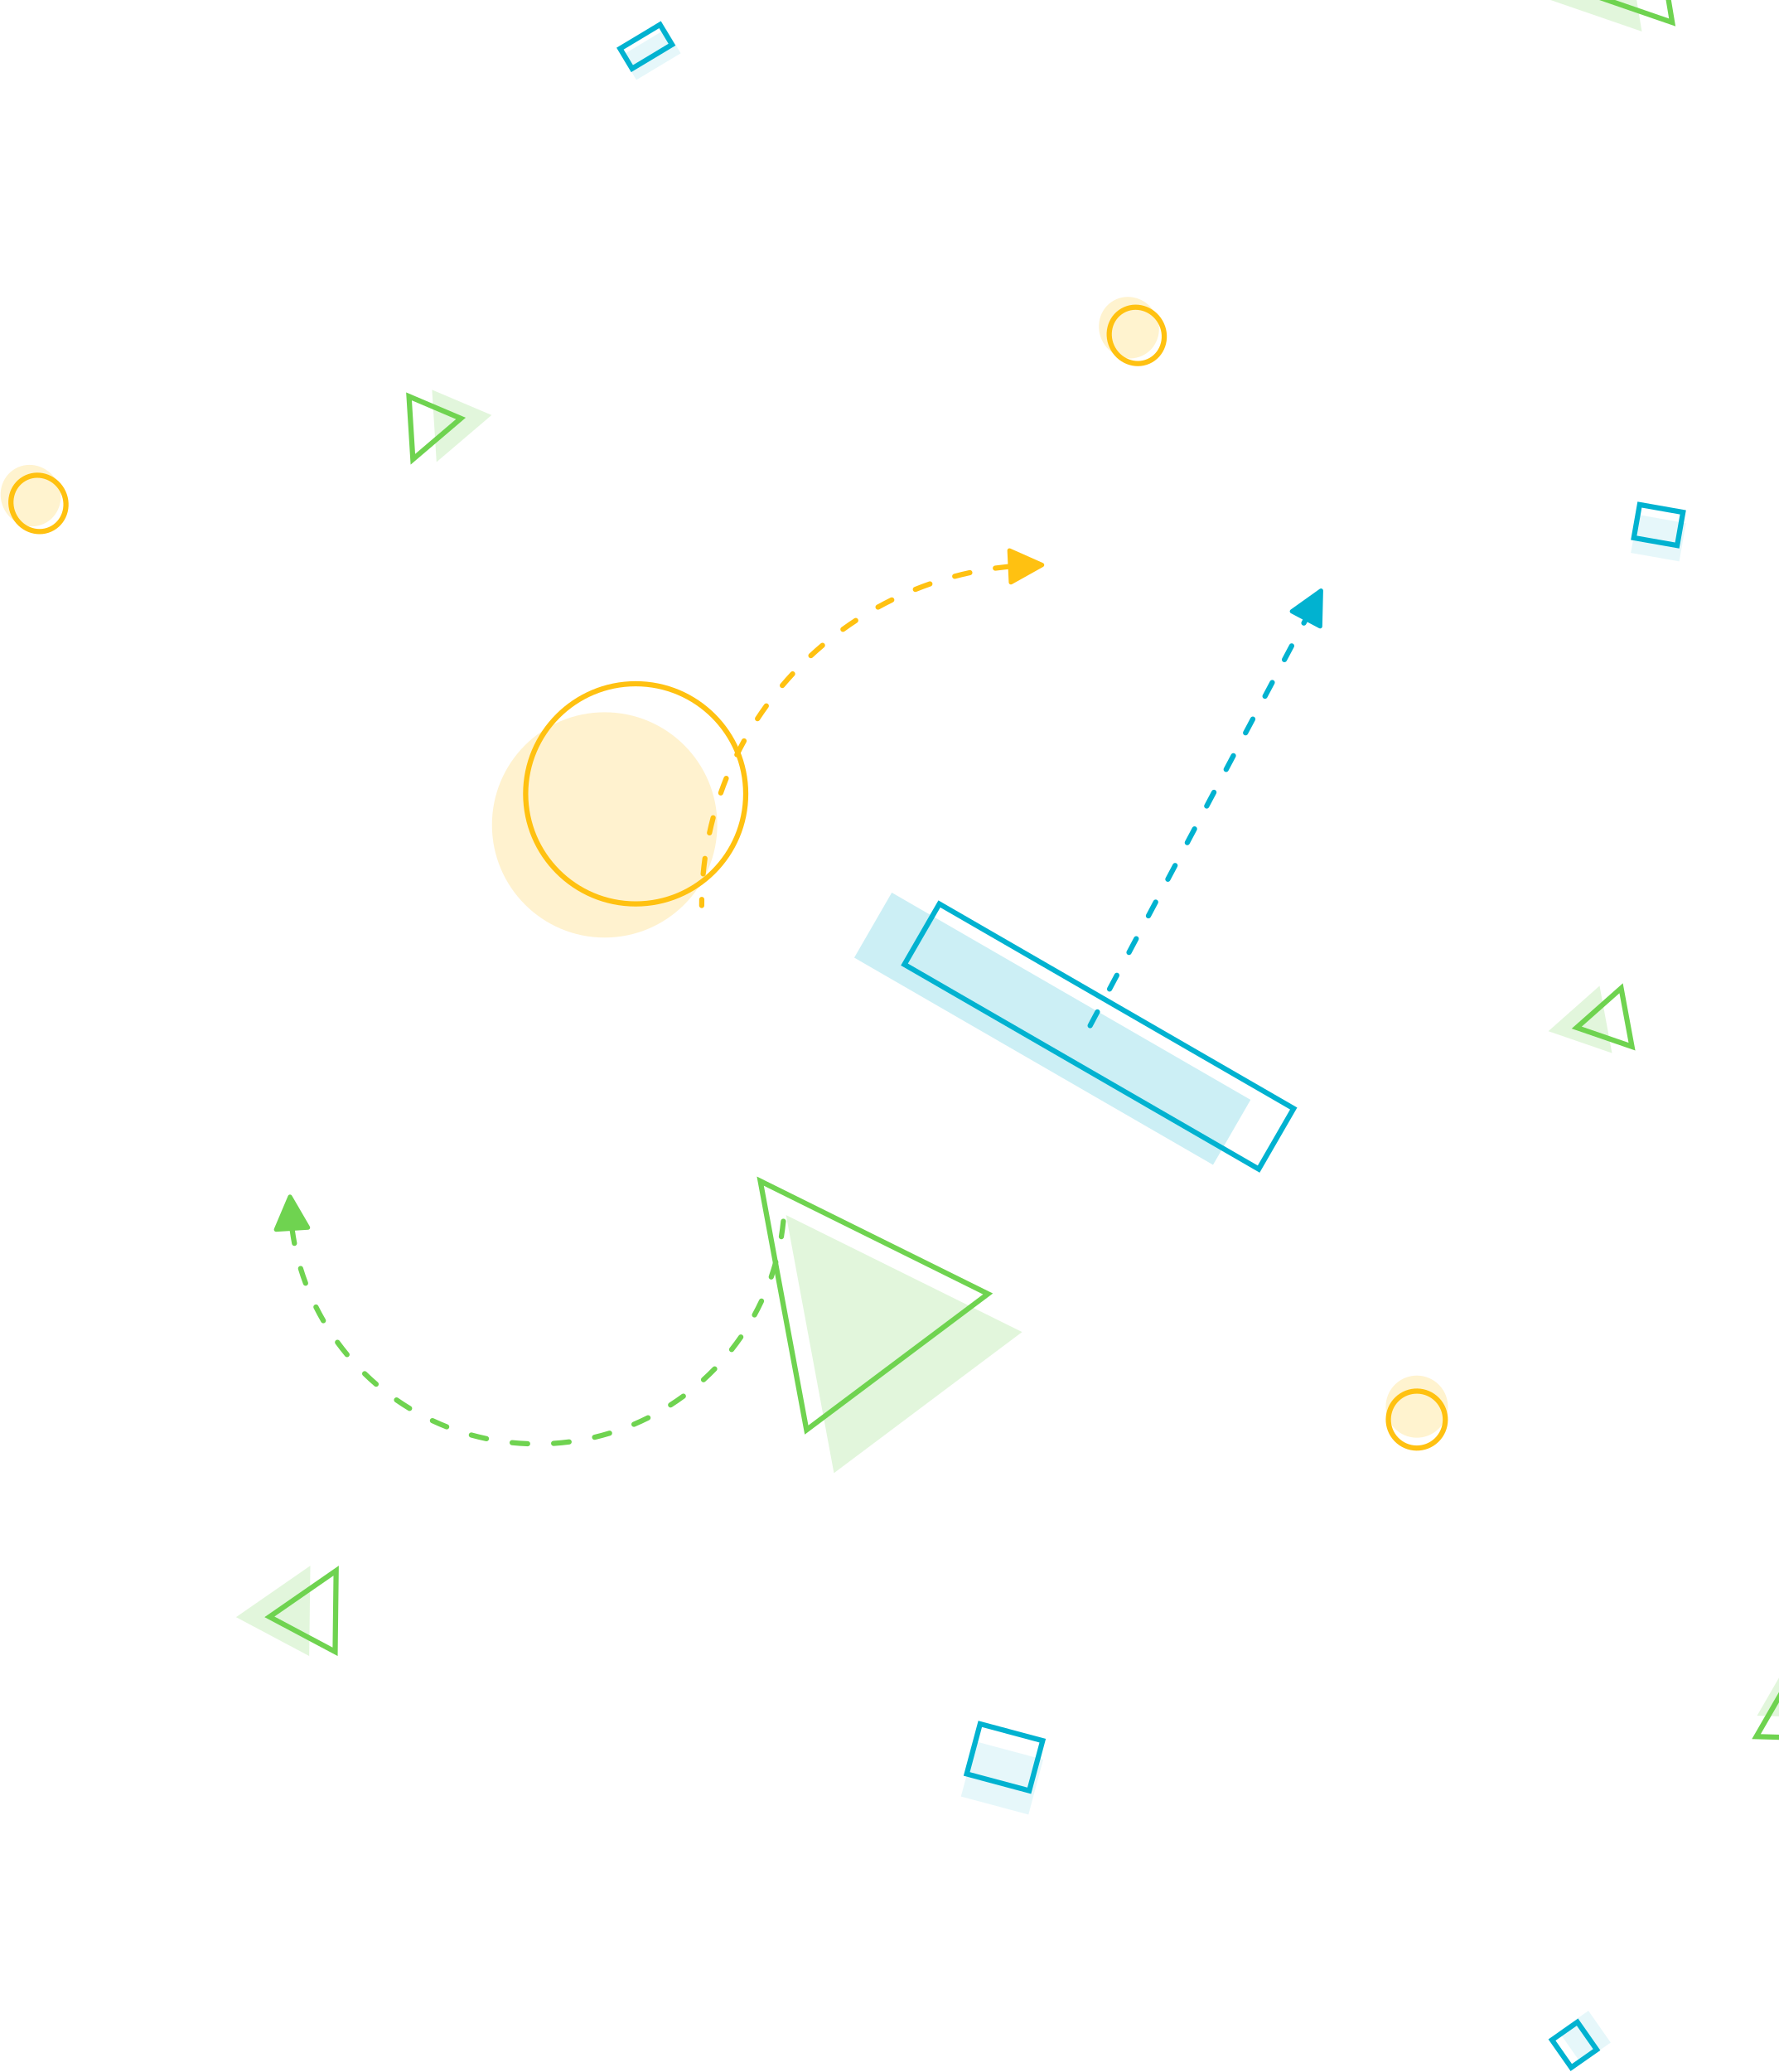
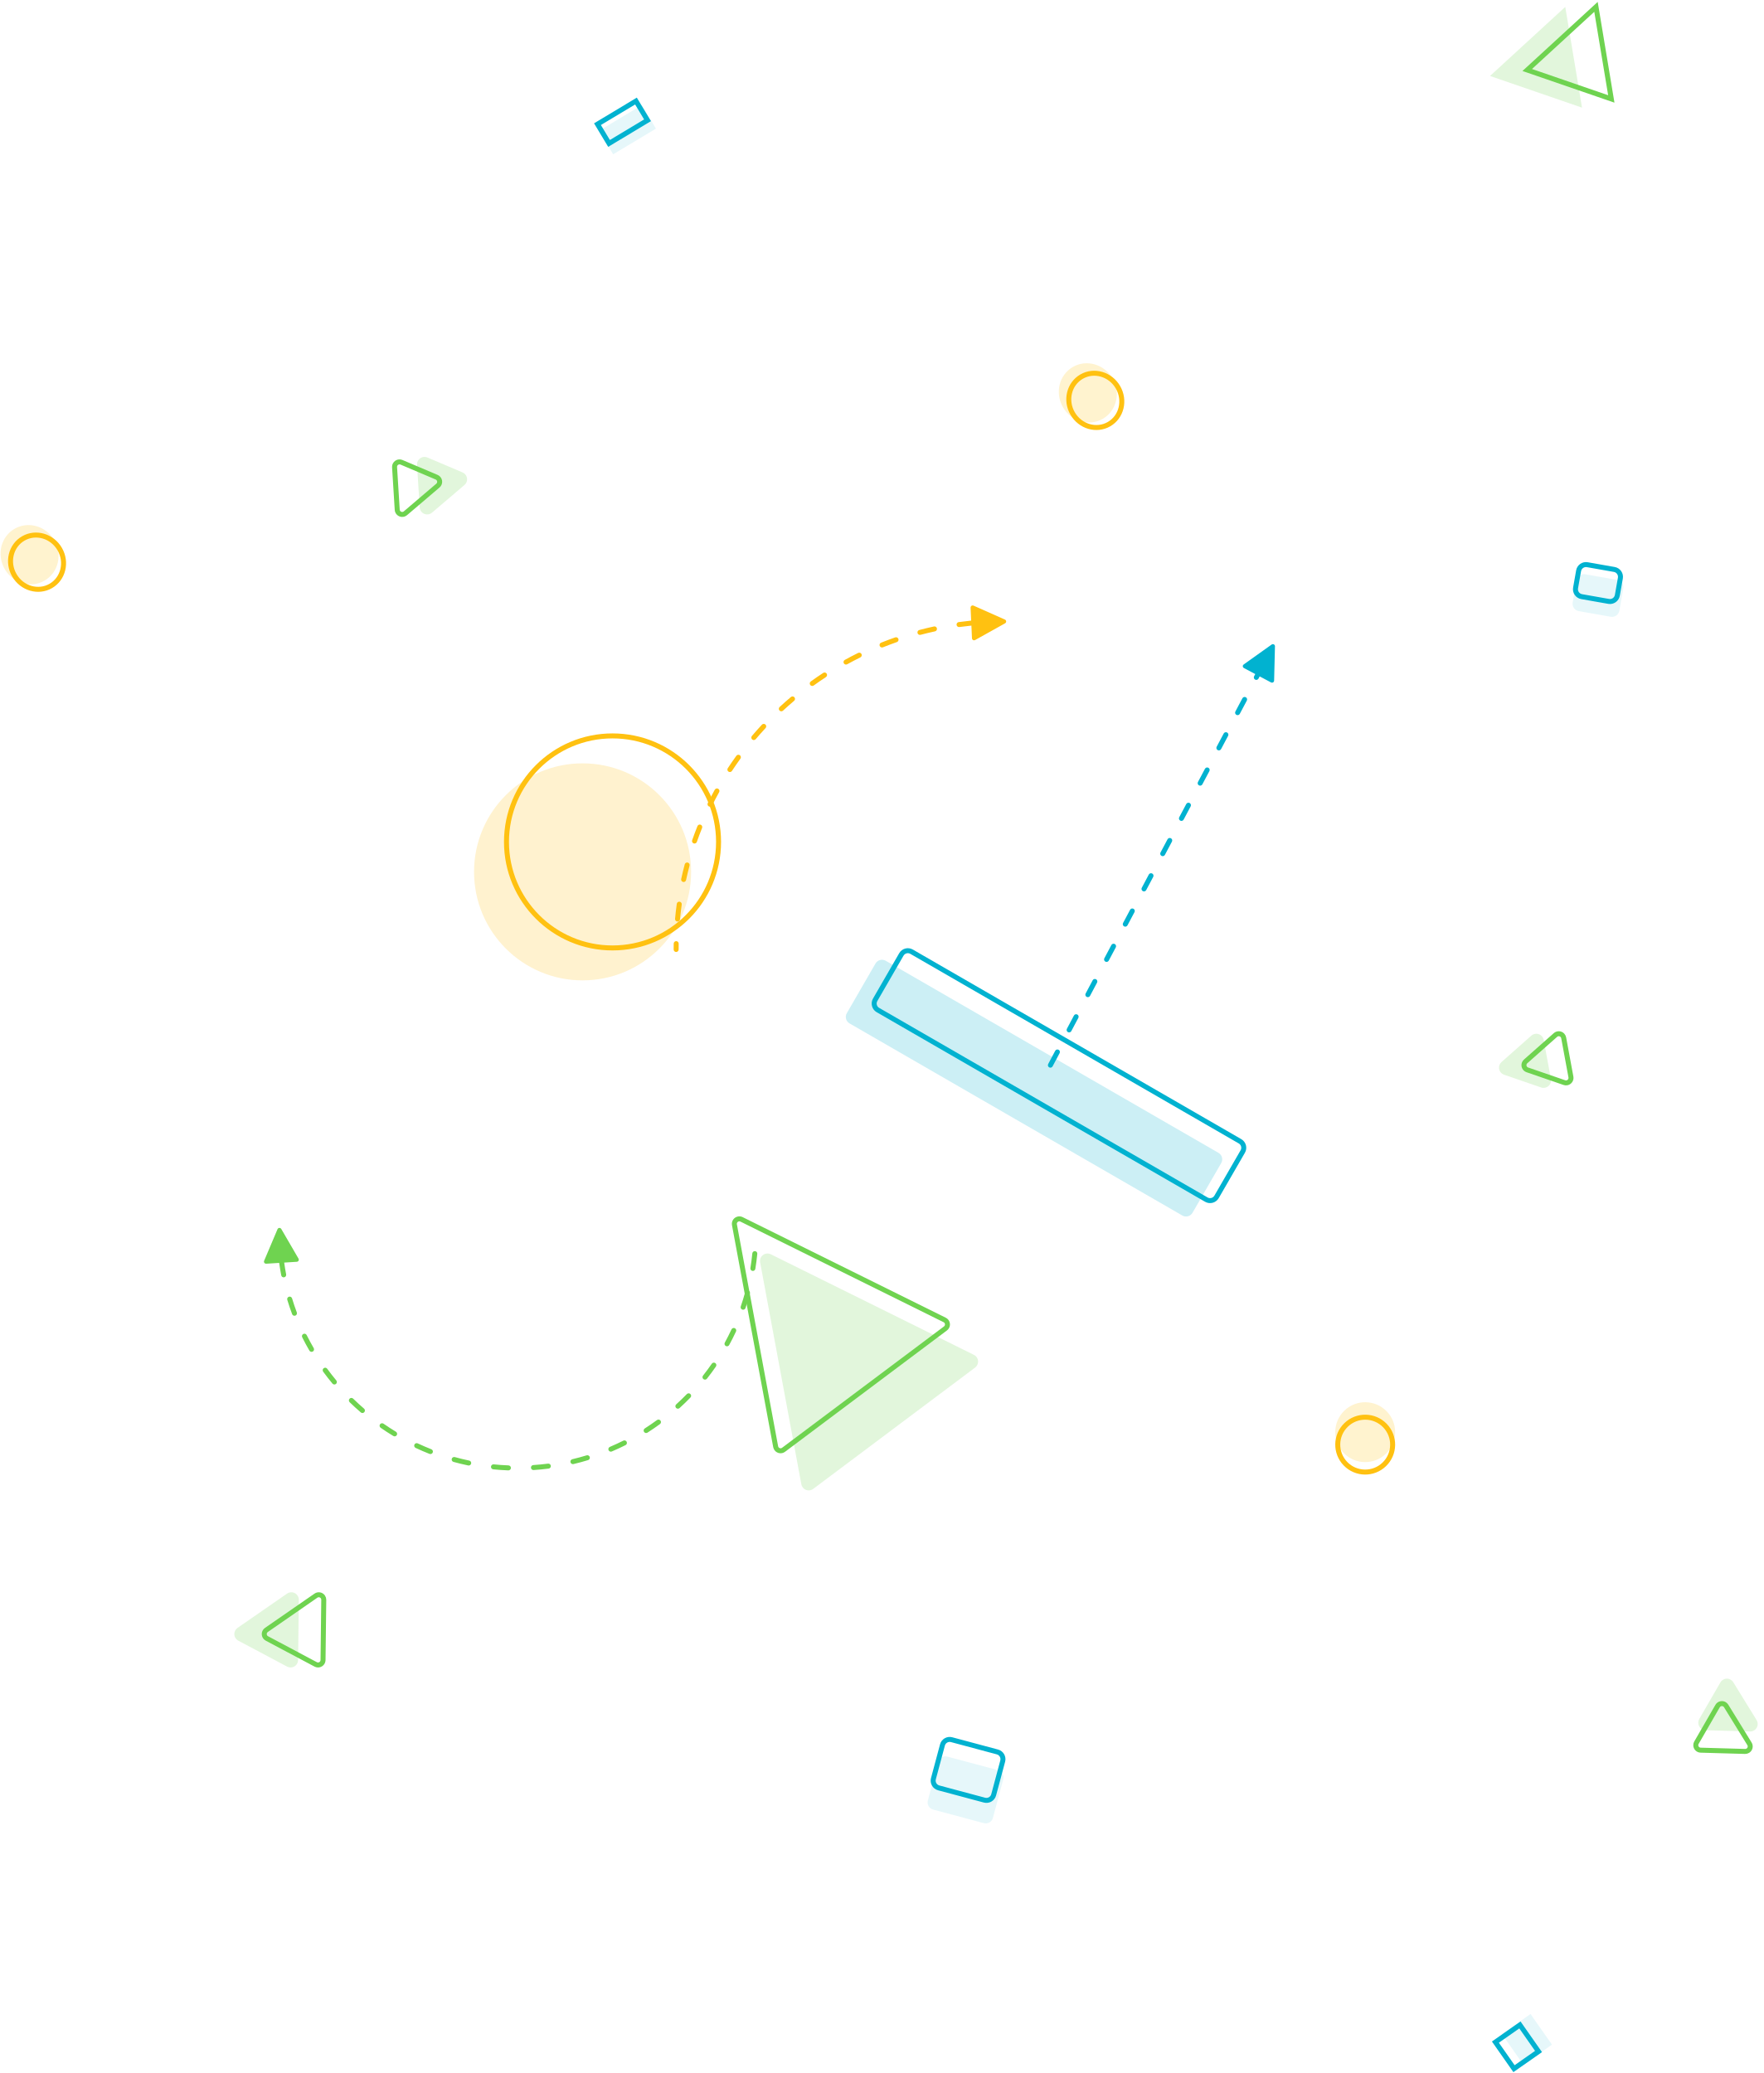
- <svg xmlns="http://www.w3.org/2000/svg" width="687" height="800" viewBox="0 0 687 800">
-   <g fill="none" fill-rule="evenodd" transform="translate(-5 -41)">
+ <svg xmlns="http://www.w3.org/2000/svg" width="707" height="831" viewBox="0 0 707 831">
+   <g fill="none" fill-rule="evenodd" transform="translate(-5 -10)">
    <g transform="rotate(-121 145.859 -34.425)">
      <rect width="11" height="20" x=".722" y=".751" fill="#01B2D0" opacity=".1" />
      <rect width="9" height="18" x="5.324" y="1.582" stroke="#01B2D0" stroke-width="2" />
    </g>
    <g transform="rotate(19 306.674 1837.684)">
      <polygon fill="#6FD350" points="20.481 6.158 39.981 42.158 .981 42.158" opacity=".2" />
      <path stroke="#6FD350" stroke-width="2" d="M32.122,2.134 L14.301,35.034 L49.943,35.034 L32.122,2.134 Z" />
    </g>
    <g transform="rotate(-75 666.27 123.286)">
-       <rect width="22" height="27" x=".657" y="1.244" fill="#01B2D0" opacity=".1" />
-       <rect width="20" height="25" x="9.643" y="1.14" stroke="#01B2D0" stroke-width="2" />
+       <rect width="22" height="27" x=".657" y="1.244" fill="#01B2D0" opacity=".1" rx="3" />
+       <rect width="20" height="25" x="9.643" y="1.14" stroke="#01B2D0" stroke-width="2" rx="3" />
    </g>
    <g transform="rotate(145 182.914 513.988)">
      <rect width="14" height="15" x=".155" y=".692" fill="#01B2D0" opacity=".1" />
      <rect width="12" height="13" x="6.153" y="1.529" stroke="#01B2D0" stroke-width="2" />
    </g>
    <g transform="rotate(-80 468.258 -249.85)">
-       <rect width="15" height="19" x=".53" y="1.746" fill="#01B2D0" opacity=".1" />
-       <rect width="13" height="17" x="6.454" y="1.878" stroke="#01B2D0" stroke-width="2" />
+       <rect width="15" height="19" x=".53" y="1.746" fill="#01B2D0" opacity=".1" rx="3" />
+       <rect width="13" height="17" x="6.454" y="1.878" stroke="#01B2D0" stroke-width="2" rx="3" />
    </g>
    <g transform="rotate(136 167.45 409.384)">
      <circle cx="15.55" cy="12.85" r="11" stroke="#FFC111" stroke-width="2" />
      <circle cx="12.077" cy="16.447" r="12" fill="#FFC111" opacity=".2" />
    </g>
    <g transform="rotate(60 92.88 461.142)">
      <ellipse cx="16.737" cy="11.743" stroke="#FFC111" stroke-width="2" rx="11" ry="10.5" />
      <ellipse cx="12.639" cy="12.841" fill="#FFC111" opacity=".2" rx="12" ry="11.5" />
    </g>
    <g transform="rotate(60 -175.37 126.25)">
      <ellipse cx="16.737" cy="11.743" stroke="#FFC111" stroke-width="2" rx="11" ry="10.5" />
      <ellipse cx="12.639" cy="12.841" fill="#FFC111" opacity=".2" rx="12" ry="11.5" />
    </g>
    <g transform="rotate(120 160.284 555.207)">
-       <polygon fill="#6FD350" points="13.521 2.92 27.021 27.92 .021 27.92" opacity=".2" />
-       <path stroke="#6FD350" stroke-width="2" d="M22.316,2.257 L10.492,24.152 L34.139,24.152 L22.316,2.257 Z" />
+       <path fill="#6FD350" d="M16.161,7.808 L24.632,23.494 C25.419,24.952 24.875,26.772 23.417,27.56 C22.98,27.796 22.49,27.92 21.992,27.92 L5.051,27.92 C3.394,27.92 2.051,26.577 2.051,24.92 C2.051,24.422 2.175,23.932 2.411,23.494 L10.882,7.808 C11.669,6.35 13.489,5.807 14.947,6.594 C15.461,6.872 15.883,7.294 16.161,7.808 Z" opacity=".2" />
+       <path stroke="#6FD350" stroke-width="2" d="M24.076,5.515 C23.89,5.172 23.609,4.891 23.266,4.706 C22.294,4.181 21.081,4.544 20.556,5.515 L12.085,21.202 C11.928,21.494 11.845,21.82 11.845,22.152 C11.845,23.256 12.741,24.152 13.845,24.152 L30.786,24.152 C31.118,24.152 31.445,24.069 31.737,23.912 C32.708,23.387 33.071,22.174 32.546,21.202 L24.076,5.515 Z" />
    </g>
    <g transform="rotate(19 -927.984 2032.534)">
-       <polygon fill="#6FD350" points="13.798 4.524 26.798 27.524 .798 27.524" opacity=".2" />
-       <path stroke="#6FD350" stroke-width="2" d="M21.982,2.68 L10.696,22.648 L33.268,22.648 L21.982,2.68 Z" />
+       <path fill="#6FD350" d="M16.41,9.144 L24.268,23.047 C25.083,24.49 24.575,26.32 23.133,27.135 C22.682,27.39 22.174,27.524 21.656,27.524 L5.94,27.524 C4.283,27.524 2.94,26.18 2.94,24.524 C2.94,24.006 3.074,23.498 3.328,23.047 L11.186,9.144 C12.002,7.702 13.832,7.193 15.274,8.009 C15.749,8.277 16.142,8.67 16.41,9.144 Z" opacity=".2" />
+       <path stroke="#6FD350" stroke-width="2" d="M23.723,5.761 C23.544,5.444 23.283,5.183 22.966,5.004 C22.005,4.46 20.785,4.799 20.241,5.761 L12.383,19.664 C12.213,19.964 12.124,20.303 12.124,20.648 C12.124,21.752 13.019,22.648 14.124,22.648 L29.841,22.648 C30.185,22.648 30.524,22.559 30.825,22.389 C31.786,21.846 32.125,20.625 31.582,19.664 L23.723,5.761 Z" />
    </g>
    <g transform="rotate(28 -1212.727 543.852)">
-       <polygon fill="#6FD350" points="16.001 5.665 32.001 36.665 .001 36.665" opacity=".2" />
-       <path stroke="#6FD350" stroke-width="2" d="M25.714,2.681 L11.355,30.501 L40.072,30.501 L25.714,2.681 Z" />
+       <path fill="#6FD350" d="M18.667,10.83 L29.743,32.289 C30.503,33.761 29.925,35.571 28.453,36.331 C28.028,36.55 27.556,36.665 27.077,36.665 L4.926,36.665 C3.269,36.665 1.926,35.322 1.926,33.665 C1.926,33.186 2.04,32.714 2.26,32.289 L13.336,10.83 C14.095,9.358 15.905,8.78 17.377,9.54 C17.931,9.826 18.382,10.277 18.667,10.83 Z" opacity=".2" />
+       <path stroke="#6FD350" stroke-width="2" d="M27.491,6.125 C27.301,5.756 27,5.455 26.631,5.265 C25.65,4.758 24.443,5.143 23.937,6.125 L12.861,27.583 C12.715,27.867 12.638,28.182 12.638,28.501 C12.638,29.605 13.534,30.501 14.638,30.501 L36.789,30.501 C37.109,30.501 37.423,30.424 37.707,30.278 C38.688,29.771 39.073,28.565 38.567,27.583 L27.491,6.125 Z" />
    </g>
    <g transform="rotate(-157 114.926 95.968)">
-       <polygon fill="#6FD350" points="12.704 5.269 25.204 30.269 .204 30.269" opacity=".2" />
-       <path stroke="#6FD350" stroke-width="2" d="M21.518,2.678 L10.636,24.442 L32.4,24.442 L21.518,2.678 Z" />
+       <path fill="#6FD350" d="M15.387,10.636 L23.033,25.928 C23.774,27.41 23.173,29.212 21.691,29.953 C21.275,30.161 20.815,30.269 20.35,30.269 L5.058,30.269 C3.401,30.269 2.058,28.926 2.058,27.269 C2.058,26.804 2.166,26.344 2.375,25.928 L10.02,10.636 C10.761,9.154 12.563,8.553 14.045,9.294 C14.626,9.585 15.097,10.055 15.387,10.636 Z" opacity=".2" />
+       <path stroke="#6FD350" stroke-width="2" d="M23.307,6.255 C23.113,5.868 22.8,5.554 22.412,5.361 C21.425,4.867 20.223,5.267 19.729,6.255 L12.083,21.547 C11.944,21.825 11.872,22.131 11.872,22.442 C11.872,23.546 12.768,24.442 13.872,24.442 L29.164,24.442 C29.474,24.442 29.781,24.369 30.058,24.23 C31.046,23.736 31.447,22.535 30.953,21.547 L23.307,6.255 Z" />
    </g>
    <g transform="rotate(98 -1.94 417.664)">
-       <polygon fill="#6FD350" fill-opacity=".2" points="78.178 19.544 123.809 110.465 33.003 110.237" transform="rotate(-135 78.406 65.005)" />
-       <path stroke="#6FD350" stroke-width="2" d="M65.006,35.022 L21.441,122.483 L109.011,122.702 L65.006,35.022 Z" transform="rotate(-135 65.23 78.246)" />
+       <path fill="#6FD350" fill-opacity=".2" d="M80.869,24.907 L121.622,106.107 C122.365,107.588 121.767,109.391 120.287,110.134 C119.867,110.345 119.403,110.454 118.933,110.453 L37.835,110.249 C36.178,110.245 34.838,108.899 34.842,107.242 C34.844,106.78 34.951,106.325 35.157,105.912 L75.503,24.915 C76.242,23.432 78.043,22.829 79.526,23.567 C80.107,23.857 80.578,24.327 80.869,24.907 Z" transform="rotate(-135 78.406 65.005)" />
+       <path stroke="#6FD350" stroke-width="2" d="M66.801,38.597 C66.607,38.21 66.292,37.897 65.905,37.704 C64.916,37.211 63.715,37.614 63.223,38.602 L22.877,119.599 C22.74,119.875 22.668,120.178 22.667,120.486 C22.665,121.59 23.558,122.488 24.662,122.491 L105.761,122.694 C106.074,122.695 106.383,122.622 106.663,122.482 C107.65,121.986 108.049,120.784 107.553,119.797 L66.801,38.597 Z" transform="rotate(-135 65.23 78.246)" />
    </g>
    <path fill="#6FD350" fill-rule="nonzero" d="M118.905,516.129 C119.125,517.715 119.386,519.294 119.686,520.862 C119.789,521.405 119.434,521.929 118.891,522.032 C118.349,522.136 117.825,521.781 117.721,521.238 C117.405,519.587 117.132,517.925 116.903,516.254 L111.677,516.583 C111.548,516.591 111.418,516.569 111.299,516.518 C110.874,516.338 110.676,515.848 110.856,515.424 L116.235,502.732 C116.305,502.565 116.428,502.426 116.584,502.335 C116.983,502.104 117.494,502.239 117.726,502.638 L124.652,514.556 C124.717,514.668 124.755,514.794 124.763,514.924 C124.792,515.384 124.443,515.78 123.982,515.809 L118.905,516.129 Z M120.144,531.061 C119.983,530.533 120.282,529.974 120.81,529.814 C121.339,529.654 121.897,529.952 122.058,530.481 C122.632,532.375 123.267,534.25 123.959,536.102 C124.153,536.619 123.89,537.195 123.373,537.389 C122.856,537.582 122.28,537.32 122.086,536.802 C121.379,534.911 120.731,532.997 120.144,531.061 Z M126.128,546.084 C125.881,545.59 126.082,544.989 126.576,544.742 C127.07,544.495 127.67,544.696 127.917,545.19 C128.803,546.961 129.743,548.704 130.738,550.416 C131.016,550.893 130.854,551.505 130.376,551.783 C129.899,552.06 129.287,551.898 129.009,551.421 C127.993,549.673 127.032,547.893 126.128,546.084 Z M134.525,559.863 C134.199,559.417 134.297,558.792 134.743,558.466 C135.189,558.14 135.814,558.237 136.14,558.683 C137.307,560.281 138.524,561.843 139.789,563.365 C140.142,563.789 140.084,564.42 139.66,564.773 C139.235,565.126 138.604,565.068 138.251,564.643 C136.96,563.089 135.717,561.495 134.525,559.863 Z M145.137,572.098 C144.742,571.712 144.734,571.079 145.119,570.684 C145.505,570.288 146.138,570.28 146.534,570.666 C147.951,572.048 149.412,573.386 150.913,574.677 C151.332,575.037 151.379,575.669 151.019,576.087 C150.659,576.506 150.028,576.554 149.609,576.193 C148.076,574.875 146.585,573.509 145.137,572.098 Z M157.566,582.349 C157.113,582.034 157,581.411 157.315,580.957 C157.629,580.503 158.252,580.391 158.706,580.705 C160.333,581.834 161.995,582.911 163.689,583.935 C164.162,584.221 164.314,584.835 164.028,585.308 C163.742,585.781 163.128,585.932 162.655,585.647 C160.925,584.601 159.228,583.501 157.566,582.349 Z M171.581,590.42 C171.081,590.186 170.866,589.59 171.1,589.09 C171.335,588.59 171.93,588.375 172.43,588.609 C174.222,589.449 176.04,590.233 177.882,590.959 C178.396,591.161 178.649,591.742 178.446,592.255 C178.244,592.769 177.663,593.022 177.149,592.819 C175.268,592.078 173.411,591.278 171.581,590.42 Z M186.762,596.029 C186.23,595.882 185.917,595.332 186.064,594.799 C186.211,594.267 186.762,593.955 187.294,594.101 C189.2,594.628 191.124,595.094 193.064,595.499 C193.604,595.612 193.951,596.142 193.838,596.683 C193.725,597.223 193.195,597.57 192.655,597.457 C190.673,597.043 188.708,596.567 186.762,596.029 Z M202.687,599.007 C202.137,598.952 201.737,598.461 201.792,597.912 C201.848,597.362 202.338,596.962 202.888,597.017 C204.852,597.216 206.827,597.353 208.811,597.429 C209.363,597.451 209.793,597.915 209.772,598.467 C209.751,599.019 209.287,599.449 208.735,599.428 C206.709,599.35 204.692,599.21 202.687,599.007 Z M218.874,599.293 C218.323,599.329 217.847,598.911 217.811,598.36 C217.775,597.809 218.193,597.333 218.744,597.297 C220.724,597.168 222.694,596.977 224.652,596.726 C225.2,596.656 225.701,597.043 225.771,597.591 C225.842,598.138 225.455,598.639 224.907,598.71 C222.907,598.966 220.896,599.161 218.874,599.293 Z M234.853,596.898 C234.315,597.025 233.776,596.693 233.649,596.156 C233.521,595.618 233.854,595.079 234.391,594.952 C236.321,594.494 238.233,593.976 240.125,593.399 C240.653,593.237 241.212,593.535 241.373,594.063 C241.535,594.591 241.237,595.15 240.709,595.311 C238.776,595.901 236.823,596.43 234.853,596.898 Z M250.219,591.85 C249.711,592.066 249.123,591.829 248.907,591.321 C248.691,590.812 248.928,590.225 249.436,590.009 C251.259,589.234 253.056,588.402 254.826,587.515 C255.319,587.267 255.92,587.466 256.168,587.96 C256.416,588.454 256.216,589.055 255.723,589.302 C253.916,590.209 252.08,591.059 250.219,591.85 Z M264.509,584.299 C264.044,584.597 263.426,584.462 263.128,583.997 C262.83,583.532 262.965,582.913 263.43,582.615 C265.097,581.547 266.73,580.426 268.327,579.255 C268.773,578.928 269.398,579.024 269.725,579.47 C270.052,579.915 269.955,580.541 269.51,580.868 C267.879,582.063 266.212,583.208 264.509,584.299 Z M277.368,574.446 C276.959,574.817 276.327,574.787 275.955,574.378 C275.584,573.97 275.614,573.337 276.023,572.966 C277.488,571.635 278.911,570.258 280.291,568.838 C280.675,568.442 281.309,568.433 281.705,568.818 C282.101,569.203 282.11,569.836 281.725,570.232 C280.317,571.682 278.864,573.087 277.368,574.446 Z M288.342,562.674 C288,563.108 287.371,563.183 286.937,562.841 C286.504,562.499 286.429,561.87 286.771,561.437 C287.996,559.882 289.172,558.289 290.297,556.661 C290.611,556.207 291.234,556.093 291.688,556.407 C292.143,556.721 292.256,557.344 291.942,557.798 C290.793,559.461 289.593,561.087 288.342,562.674 Z M297.259,549.17 C296.994,549.655 296.387,549.834 295.902,549.569 C295.417,549.304 295.239,548.697 295.503,548.212 C296.452,546.475 297.345,544.708 298.182,542.914 C298.416,542.413 299.011,542.197 299.511,542.43 C300.012,542.664 300.228,543.259 299.995,543.759 C299.14,545.592 298.227,547.396 297.259,549.17 Z M303.791,534.357 C303.611,534.879 303.043,535.157 302.52,534.978 C301.998,534.799 301.72,534.23 301.899,533.707 C302.541,531.837 303.125,529.945 303.649,528.035 C303.795,527.502 304.345,527.188 304.877,527.334 C305.41,527.48 305.723,528.031 305.577,528.563 C305.043,530.515 304.447,532.447 303.791,534.357 Z M307.738,518.643 C307.65,519.188 307.136,519.558 306.591,519.469 C306.045,519.38 305.676,518.866 305.764,518.321 C306.082,516.372 306.339,514.409 306.535,512.434 C306.59,511.885 307.079,511.483 307.629,511.538 C308.178,511.592 308.58,512.082 308.525,512.631 C308.325,514.648 308.063,516.652 307.738,518.643 Z" />
-     <g transform="rotate(30 -530.974 847.274)">
-       <rect width="160" height="29" x=".637" y="7.298" fill="#01B2D0" fill-opacity=".2" />
-       <rect width="158" height="27" x="18.726" y="1.896" stroke="#01B2D0" stroke-width="2" />
+     <g transform="rotate(30 -536.474 867.8)">
+       <rect width="160" height="29" x=".566" y="10.226" fill="#01B2D0" fill-opacity=".2" rx="3" />
+       <rect width="158" height="27" x="7.726" y="1.896" stroke="#01B2D0" stroke-width="2" rx="3" />
    </g>
    <path fill="#01B2D0" fill-rule="nonzero" d="M509.881,281.147 L509.417,282.021 C509.158,282.508 508.553,282.694 508.065,282.435 C507.577,282.176 507.392,281.571 507.651,281.083 L508.114,280.209 L503.553,277.787 C503.145,277.571 502.99,277.065 503.207,276.658 C503.267,276.544 503.354,276.445 503.46,276.37 L514.686,268.371 C515.062,268.103 515.583,268.191 515.851,268.566 C515.956,268.713 516.01,268.891 516.006,269.071 L515.669,282.852 C515.658,283.313 515.275,283.678 514.814,283.666 C514.684,283.663 514.557,283.63 514.442,283.569 L509.881,281.147 Z M426.883,437.469 C426.624,437.957 426.019,438.142 425.531,437.883 C425.043,437.624 424.858,437.019 425.117,436.531 L427.93,431.232 C428.189,430.744 428.795,430.558 429.283,430.817 C429.77,431.076 429.956,431.682 429.697,432.17 L426.883,437.469 Z M434.386,423.337 C434.127,423.825 433.522,424.011 433.034,423.752 C432.546,423.493 432.361,422.887 432.62,422.399 L435.433,417.1 C435.692,416.612 436.298,416.427 436.786,416.686 C437.273,416.945 437.459,417.55 437.2,418.038 L434.386,423.337 Z M441.889,409.206 C441.63,409.693 441.025,409.879 440.537,409.62 C440.049,409.361 439.864,408.756 440.123,408.268 L442.937,402.968 C443.196,402.481 443.801,402.295 444.289,402.554 C444.777,402.813 444.962,403.418 444.703,403.906 L441.889,409.206 Z M449.392,395.074 C449.133,395.562 448.528,395.747 448.04,395.488 C447.552,395.229 447.367,394.624 447.626,394.136 L450.44,388.837 C450.699,388.349 451.304,388.163 451.792,388.422 C452.28,388.681 452.465,389.287 452.206,389.775 L449.392,395.074 Z M456.896,380.942 C456.637,381.43 456.031,381.616 455.543,381.357 C455.056,381.098 454.87,380.492 455.129,380.004 L457.943,374.705 C458.202,374.217 458.807,374.032 459.295,374.291 C459.783,374.55 459.968,375.155 459.709,375.643 L456.896,380.942 Z M464.399,366.811 C464.14,367.298 463.534,367.484 463.046,367.225 C462.559,366.966 462.373,366.361 462.632,365.873 L465.446,360.573 C465.705,360.086 466.31,359.9 466.798,360.159 C467.286,360.418 467.471,361.023 467.212,361.511 L464.399,366.811 Z M471.902,352.679 C471.643,353.167 471.037,353.352 470.55,353.093 C470.062,352.834 469.876,352.229 470.135,351.741 L472.949,346.442 C473.208,345.954 473.813,345.768 474.301,346.027 C474.789,346.286 474.974,346.892 474.715,347.38 L471.902,352.679 Z M479.405,338.547 C479.146,339.035 478.54,339.221 478.053,338.962 C477.565,338.703 477.379,338.097 477.638,337.609 L480.452,332.31 C480.711,331.822 481.316,331.637 481.804,331.896 C482.292,332.155 482.477,332.76 482.218,333.248 L479.405,338.547 Z M486.908,324.416 C486.649,324.903 486.043,325.089 485.556,324.83 C485.068,324.571 484.882,323.966 485.141,323.478 L487.955,318.178 C488.214,317.691 488.819,317.505 489.307,317.764 C489.795,318.023 489.98,318.628 489.721,319.116 L486.908,324.416 Z M494.411,310.284 C494.152,310.772 493.547,310.957 493.059,310.698 C492.571,310.439 492.385,309.834 492.644,309.346 L495.458,304.047 C495.717,303.559 496.322,303.373 496.81,303.632 C497.298,303.891 497.484,304.497 497.225,304.985 L494.411,310.284 Z M501.914,296.152 C501.655,296.64 501.05,296.826 500.562,296.567 C500.074,296.308 499.889,295.702 500.148,295.214 L502.961,289.915 C503.22,289.427 503.826,289.242 504.313,289.501 C504.801,289.76 504.987,290.365 504.728,290.853 L501.914,296.152 Z" />
    <g transform="translate(195 303.13)">
      <circle cx="43.5" cy="56.37" r="43.5" fill="#FFC111" fill-opacity=".2" />
      <circle cx="55.5" cy="44.37" r="42.5" stroke="#FFC111" stroke-width="2" />
    </g>
    <path fill="#FFC111" fill-rule="nonzero" d="M394.339,260.785 C392.73,260.946 391.126,261.137 389.528,261.357 C388.981,261.432 388.476,261.05 388.401,260.503 C388.326,259.956 388.708,259.451 389.255,259.376 C390.913,259.147 392.578,258.95 394.248,258.784 L394.011,253.574 C394.005,253.444 394.029,253.315 394.082,253.197 C394.269,252.775 394.763,252.585 395.184,252.772 L407.782,258.369 C407.947,258.443 408.084,258.568 408.172,258.725 C408.397,259.128 408.252,259.637 407.85,259.862 L395.814,266.582 C395.7,266.645 395.574,266.681 395.444,266.687 C394.984,266.708 394.593,266.351 394.572,265.89 L394.339,260.785 Z M379.329,261.131 C379.869,261.014 380.401,261.357 380.518,261.897 C380.635,262.436 380.292,262.969 379.753,263.086 C377.812,263.506 375.883,263.97 373.967,264.478 C373.433,264.62 372.886,264.302 372.744,263.768 C372.603,263.234 372.921,262.686 373.454,262.545 C375.4,262.029 377.358,261.558 379.329,261.131 Z M363.804,265.504 C364.326,265.322 364.896,265.597 365.078,266.119 C365.26,266.64 364.985,267.21 364.464,267.392 C362.588,268.047 360.729,268.745 358.887,269.485 C358.374,269.691 357.792,269.442 357.586,268.93 C357.38,268.417 357.629,267.835 358.141,267.629 C360.012,266.878 361.9,266.169 363.804,265.504 Z M348.954,271.733 C349.45,271.489 350.049,271.692 350.294,272.187 C350.538,272.683 350.334,273.282 349.839,273.527 C348.06,274.405 346.301,275.323 344.564,276.281 C344.08,276.548 343.472,276.372 343.205,275.888 C342.939,275.405 343.114,274.797 343.598,274.53 C345.362,273.557 347.148,272.624 348.954,271.733 Z M334.939,279.747 C335.401,279.444 336.021,279.573 336.324,280.034 C336.626,280.496 336.498,281.116 336.036,281.419 C334.376,282.507 332.741,283.633 331.132,284.796 C330.685,285.12 330.06,285.019 329.736,284.572 C329.413,284.124 329.513,283.499 329.961,283.175 C331.594,281.995 333.254,280.852 334.939,279.747 Z M321.999,289.404 C322.421,289.048 323.052,289.101 323.408,289.522 C323.765,289.944 323.712,290.575 323.29,290.932 C321.774,292.213 320.288,293.53 318.831,294.879 C318.426,295.254 317.793,295.23 317.418,294.825 C317.043,294.42 317.067,293.787 317.472,293.412 C318.95,292.042 320.46,290.706 321.999,289.404 Z M310.376,300.5 C310.752,300.095 311.385,300.072 311.789,300.448 C312.194,300.823 312.218,301.456 311.842,301.861 C310.491,303.316 309.173,304.802 307.889,306.317 C307.532,306.738 306.901,306.791 306.48,306.434 C306.058,306.077 306.006,305.446 306.363,305.024 C307.666,303.486 309.004,301.978 310.376,300.5 Z M300.138,312.963 C300.462,312.516 301.087,312.416 301.534,312.74 C301.981,313.064 302.081,313.69 301.757,314.137 C300.592,315.745 299.464,317.379 298.373,319.038 C298.07,319.499 297.45,319.627 296.988,319.324 C296.527,319.02 296.399,318.4 296.702,317.939 C297.809,316.255 298.955,314.596 300.138,312.963 Z M291.484,326.576 C291.751,326.093 292.359,325.918 292.843,326.186 C293.326,326.453 293.501,327.061 293.234,327.545 C292.273,329.281 291.352,331.039 290.471,332.818 C290.226,333.313 289.627,333.516 289.132,333.271 C288.637,333.026 288.434,332.426 288.679,331.931 C289.573,330.125 290.508,328.339 291.484,326.576 Z M284.544,341.16 C284.75,340.648 285.333,340.4 285.845,340.606 C286.357,340.812 286.605,341.395 286.399,341.907 C285.658,343.747 284.959,345.605 284.302,347.479 C284.12,348.001 283.549,348.275 283.028,348.093 C282.507,347.91 282.232,347.34 282.415,346.818 C283.081,344.915 283.791,343.029 284.544,341.16 Z M279.442,356.483 C279.584,355.949 280.132,355.632 280.665,355.773 C281.199,355.915 281.517,356.463 281.375,356.997 C280.865,358.914 280.399,360.843 279.977,362.785 C279.86,363.325 279.327,363.667 278.787,363.55 C278.248,363.433 277.905,362.9 278.022,362.361 C278.451,360.389 278.924,358.429 279.442,356.483 Z M276.256,372.316 C276.331,371.769 276.836,371.387 277.383,371.462 C277.93,371.538 278.312,372.043 278.237,372.59 C277.965,374.553 277.738,376.525 277.556,378.505 C277.505,379.055 277.018,379.46 276.468,379.409 C275.918,379.359 275.513,378.872 275.564,378.322 C275.749,376.311 275.98,374.309 276.256,372.316 Z M275.021,388.252 C275.031,387.7 275.486,387.26 276.038,387.27 C276.591,387.279 277.03,387.735 277.021,388.287 C277.007,389.065 277,389.843 277,390.623 C277,391.175 276.552,391.623 276,391.623 C275.448,391.623 275,391.175 275,390.623 C275,389.831 275.007,389.041 275.021,388.252 Z" />
  </g>
</svg>
